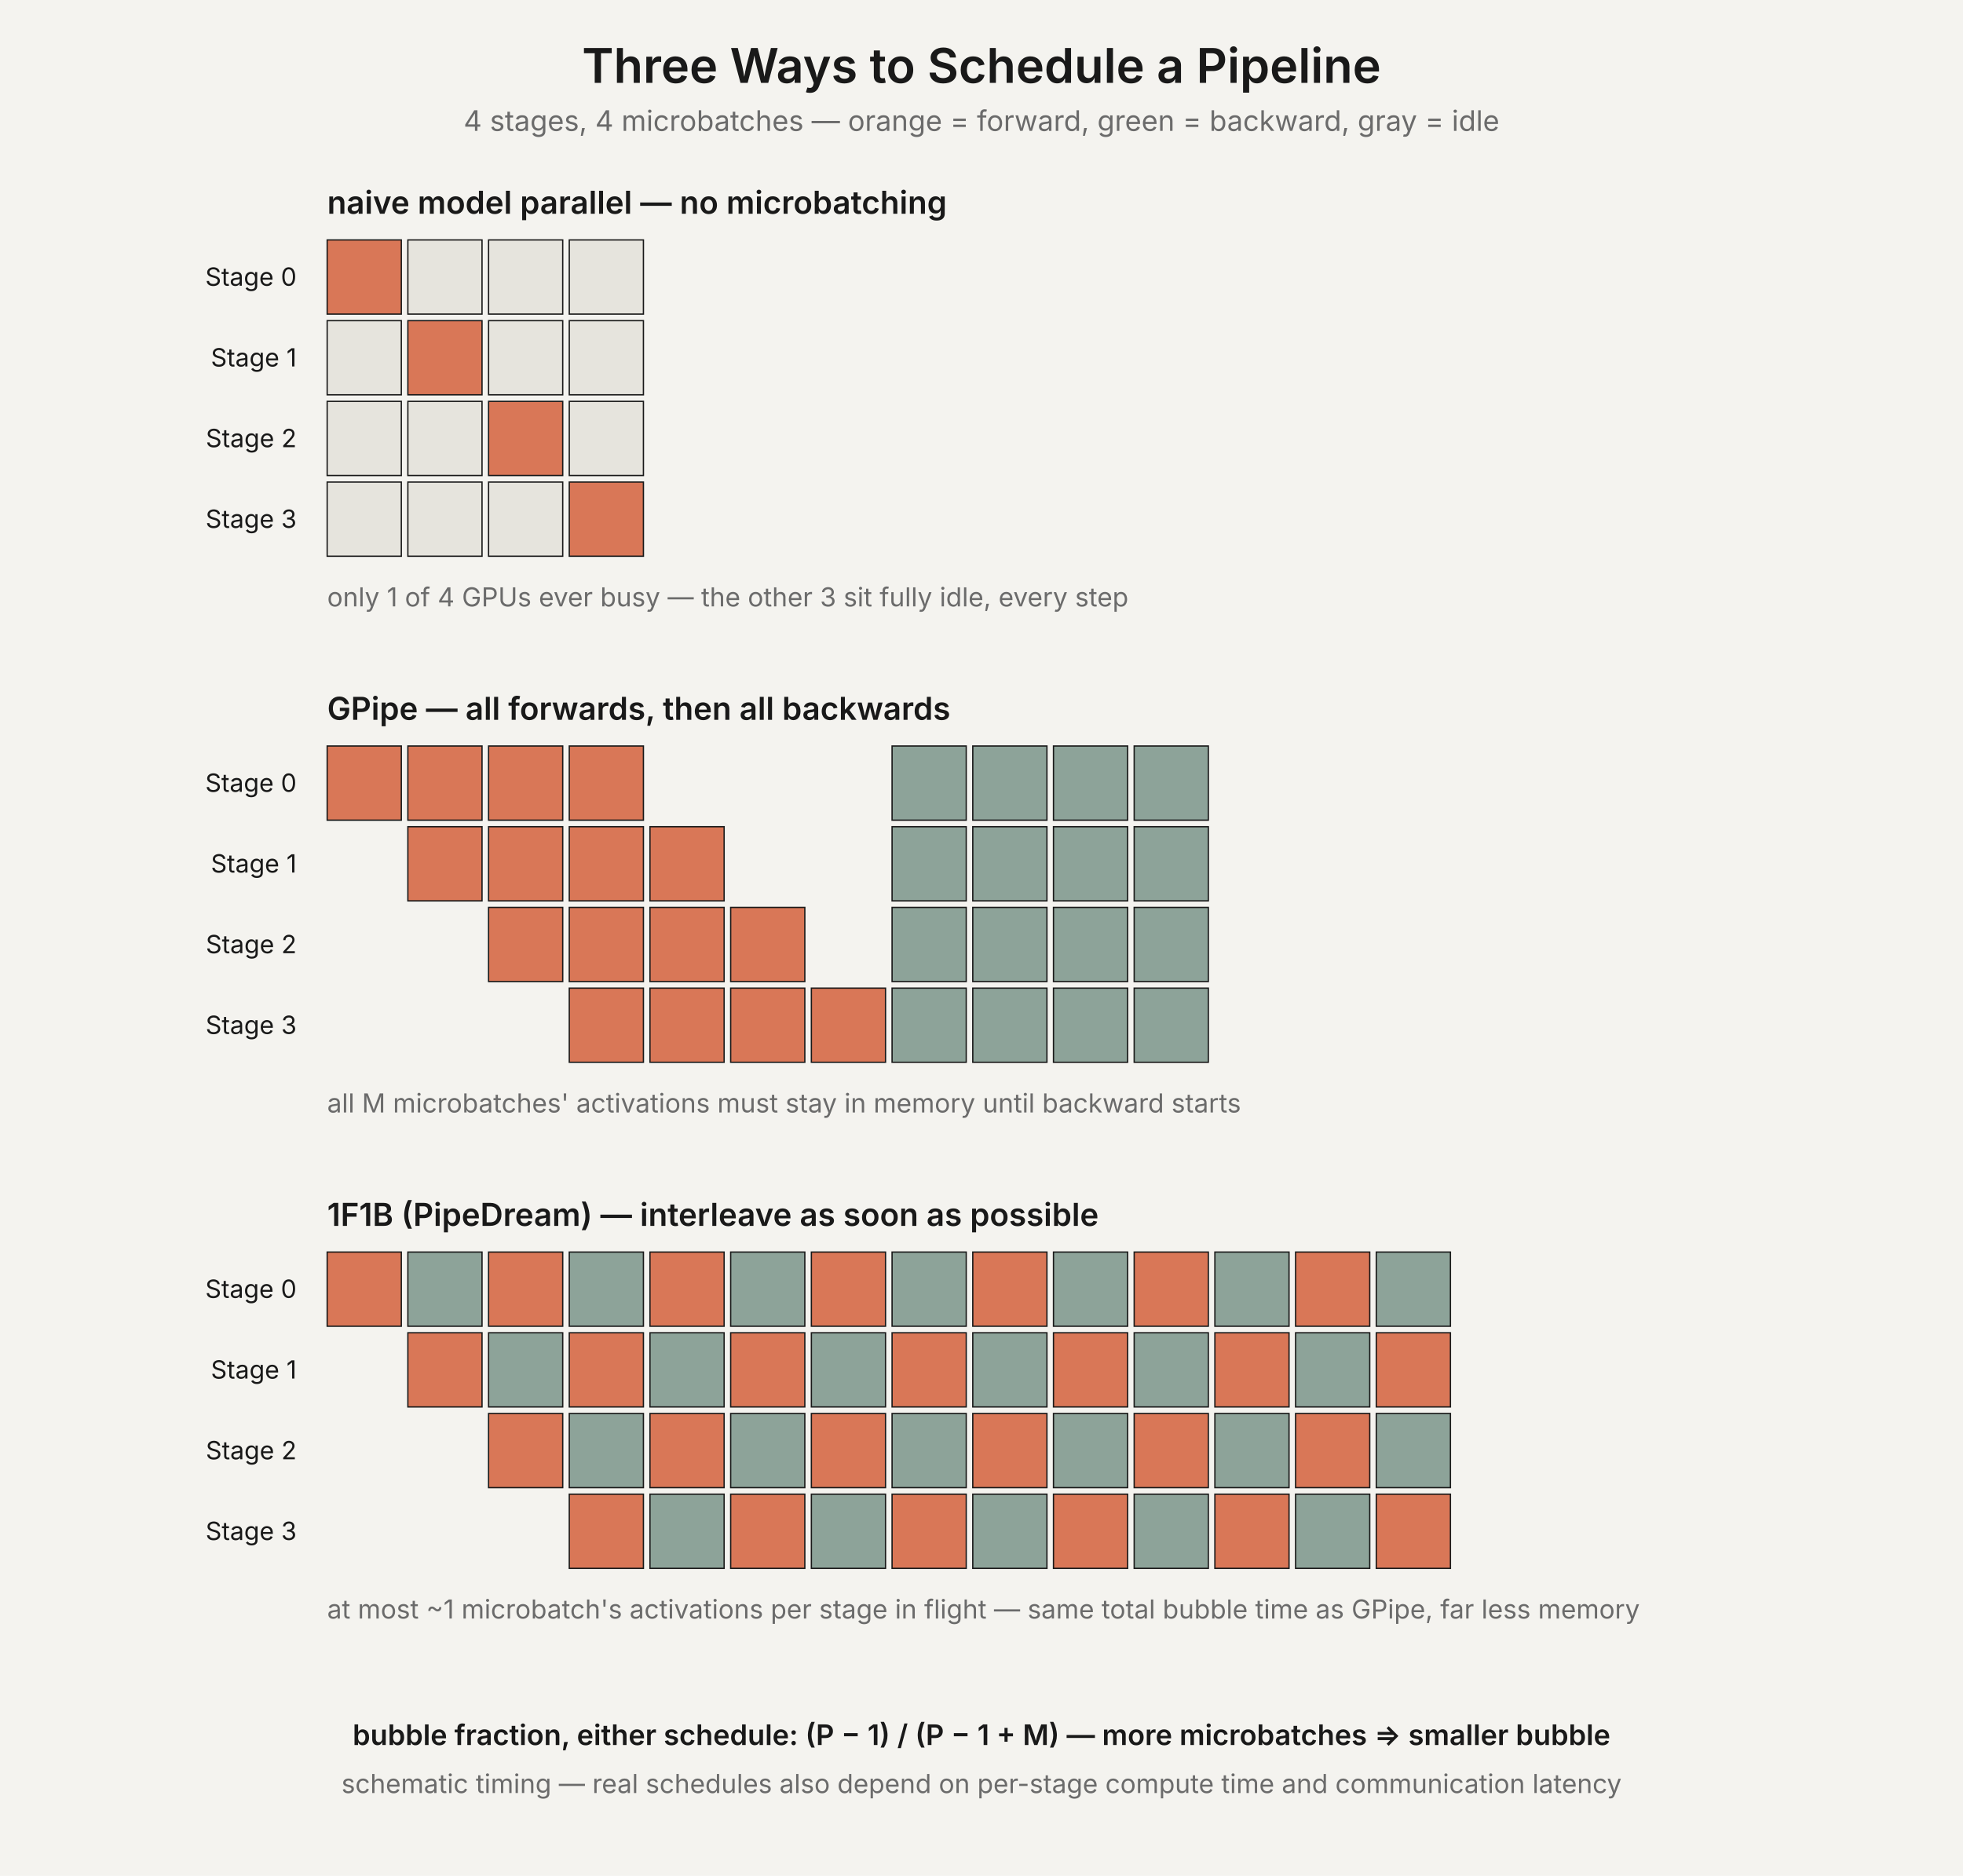
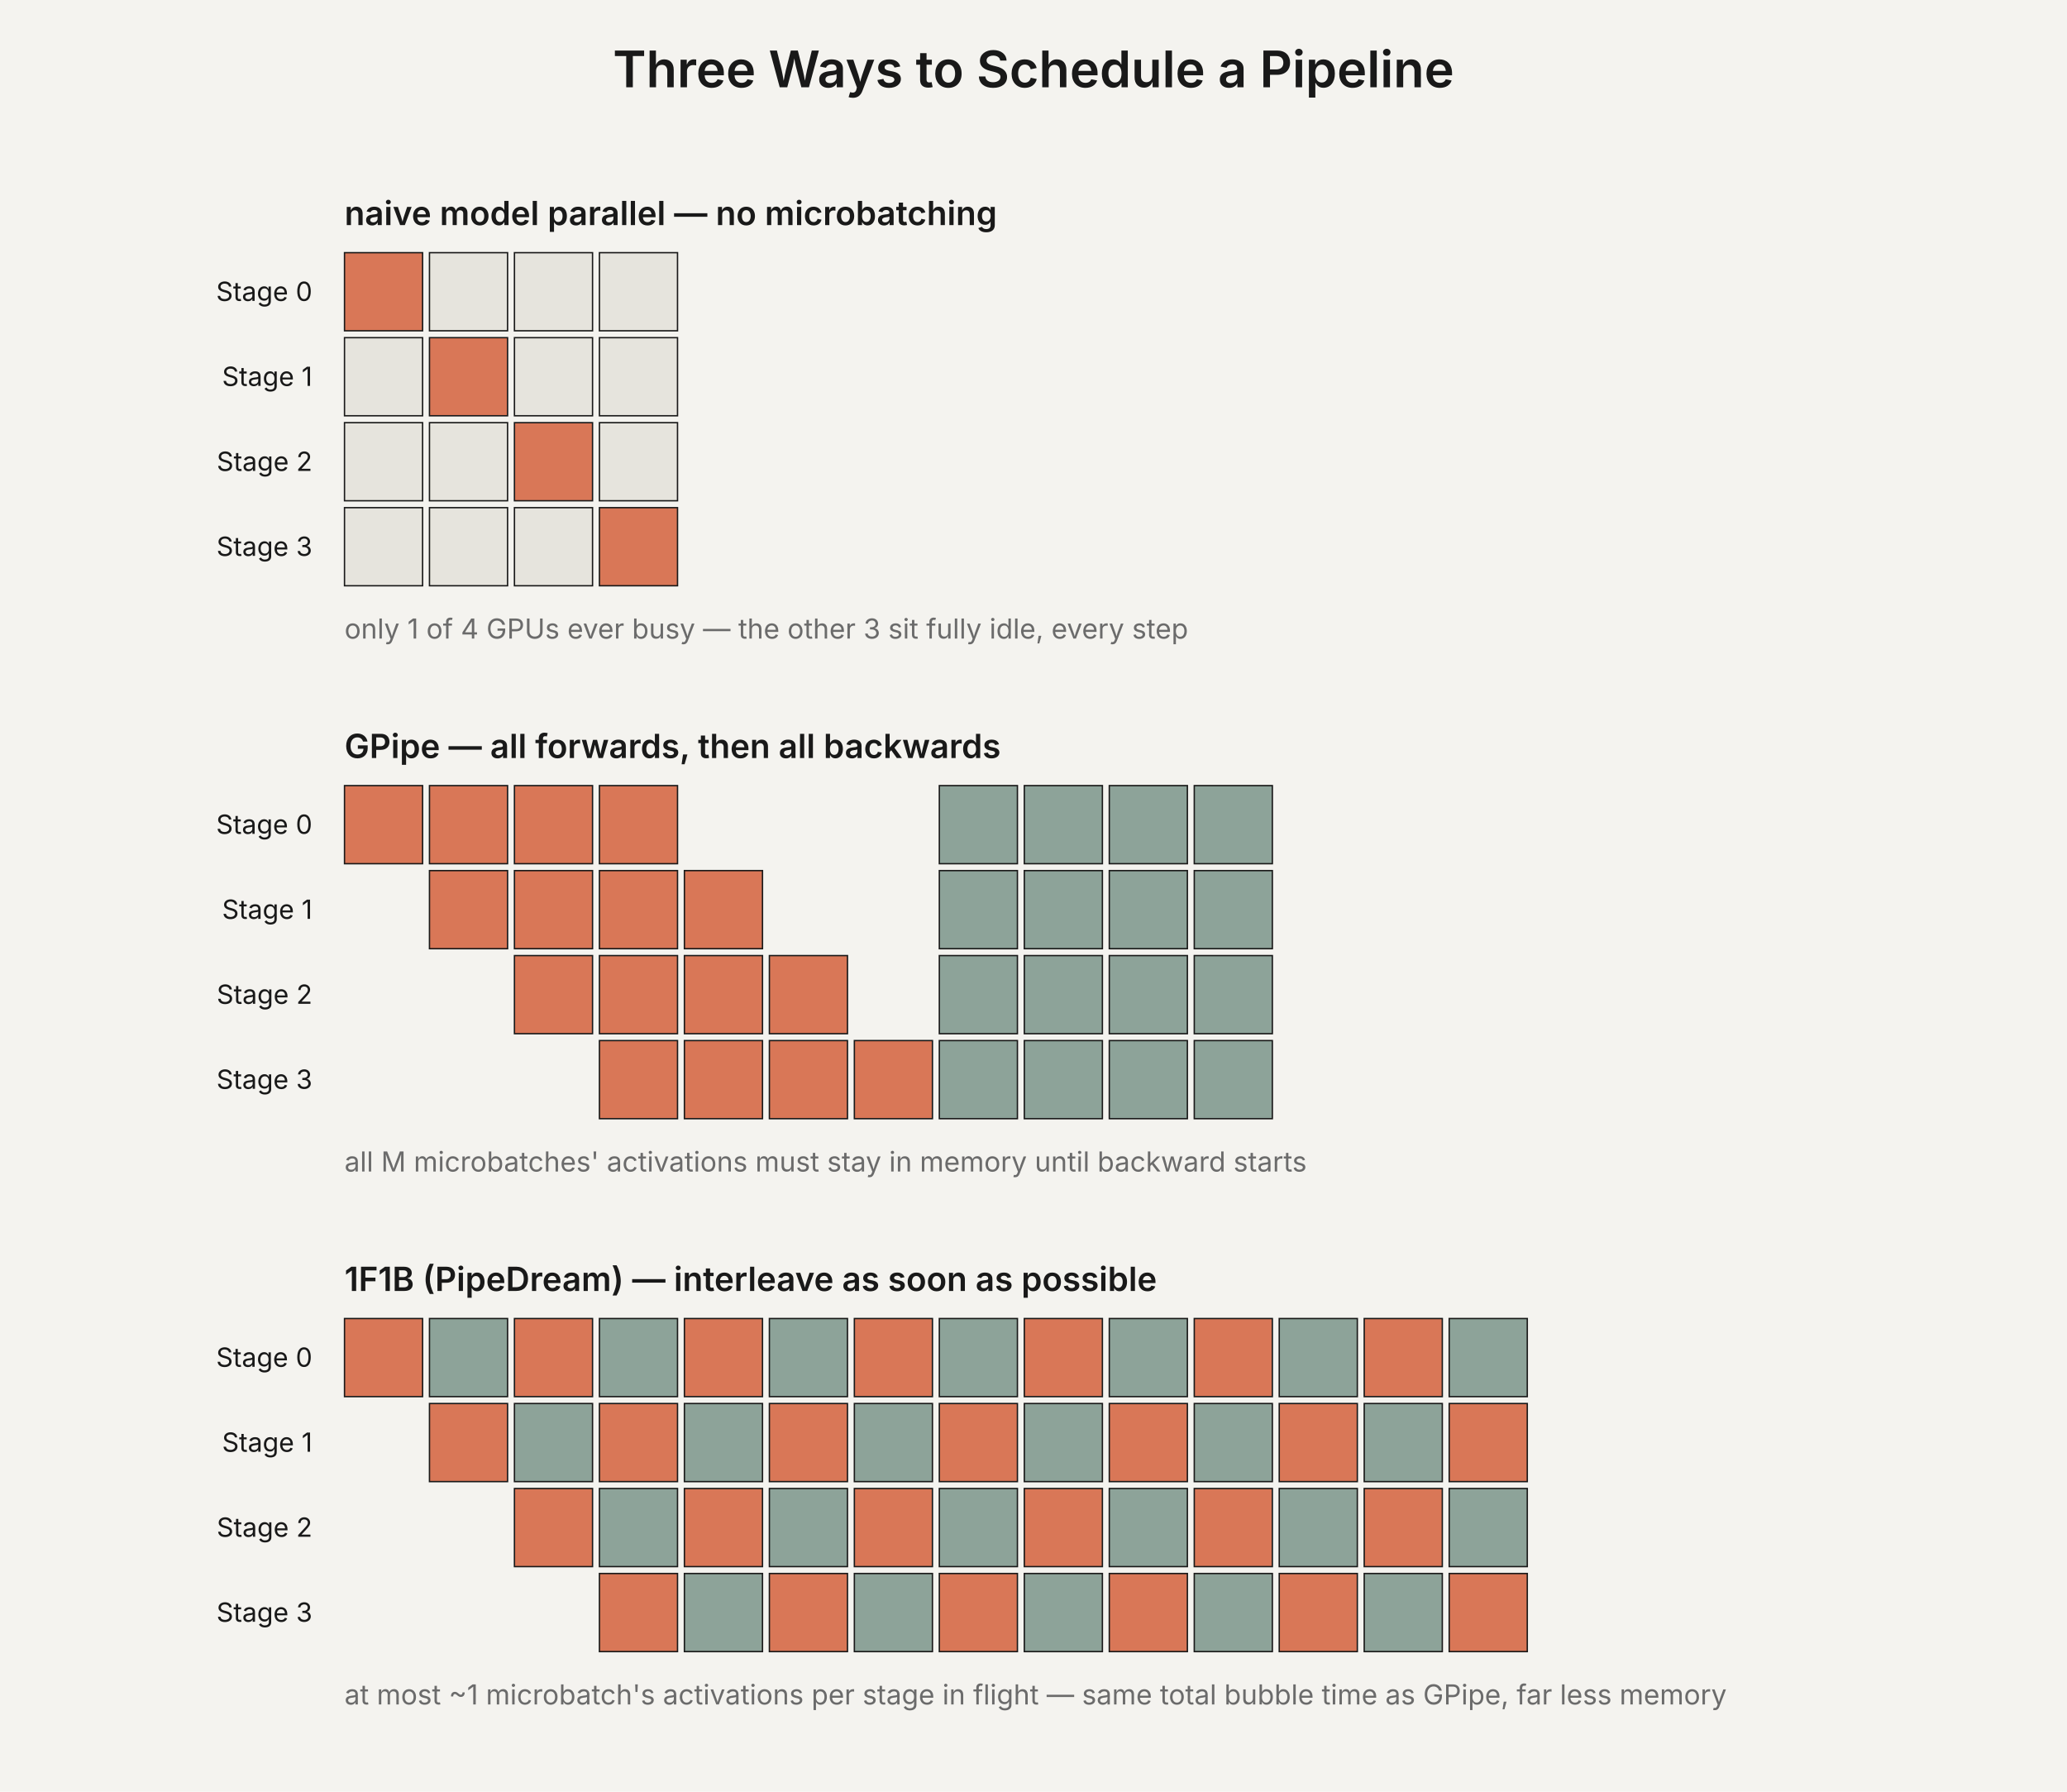
- <svg xmlns="http://www.w3.org/2000/svg" viewBox="0 0 900 860" font-family="Inter, -apple-system, sans-serif">
-   <rect x="0" y="0" width="900" height="860" fill="#F4F3EF" />
+ <svg xmlns="http://www.w3.org/2000/svg" viewBox="0 0 900 780" font-family="Inter, -apple-system, sans-serif">
+   <rect x="0" y="0" width="900" height="780" fill="#F4F3EF" />
  <text x="450" y="38" text-anchor="middle" font-size="22" font-weight="600" fill="#191919">Three Ways to Schedule a Pipeline</text>
-   <text x="450" y="60" text-anchor="middle" font-size="13" fill="#6B6B6B">4 stages, 4 microbatches — orange = forward, green = backward, gray = idle</text>
  <text x="150" y="98" font-size="14.5" font-weight="600" fill="#191919">naive model parallel — no microbatching</text>
  <g transform="translate(150,110)">
    <text x="-14" y="21" text-anchor="end" font-size="11.5" fill="#191919">Stage 0</text>
    <text x="-14" y="58" text-anchor="end" font-size="11.5" fill="#191919">Stage 1</text>
    <text x="-14" y="95" text-anchor="end" font-size="11.5" fill="#191919">Stage 2</text>
    <text x="-14" y="132" text-anchor="end" font-size="11.5" fill="#191919">Stage 3</text>
    <rect x="0" y="0" width="34" height="34" fill="#D97757" stroke="#191919" stroke-width="0.6" />
    <rect x="37" y="0" width="34" height="34" fill="#E6E4DD" stroke="#191919" stroke-width="0.6" />
    <rect x="74" y="0" width="34" height="34" fill="#E6E4DD" stroke="#191919" stroke-width="0.6" />
    <rect x="111" y="0" width="34" height="34" fill="#E6E4DD" stroke="#191919" stroke-width="0.6" />
    <rect x="0" y="37" width="34" height="34" fill="#E6E4DD" stroke="#191919" stroke-width="0.6" />
    <rect x="37" y="37" width="34" height="34" fill="#D97757" stroke="#191919" stroke-width="0.6" />
    <rect x="74" y="37" width="34" height="34" fill="#E6E4DD" stroke="#191919" stroke-width="0.6" />
    <rect x="111" y="37" width="34" height="34" fill="#E6E4DD" stroke="#191919" stroke-width="0.6" />
    <rect x="0" y="74" width="34" height="34" fill="#E6E4DD" stroke="#191919" stroke-width="0.6" />
    <rect x="37" y="74" width="34" height="34" fill="#E6E4DD" stroke="#191919" stroke-width="0.6" />
    <rect x="74" y="74" width="34" height="34" fill="#D97757" stroke="#191919" stroke-width="0.6" />
    <rect x="111" y="74" width="34" height="34" fill="#E6E4DD" stroke="#191919" stroke-width="0.6" />
    <rect x="0" y="111" width="34" height="34" fill="#E6E4DD" stroke="#191919" stroke-width="0.6" />
    <rect x="37" y="111" width="34" height="34" fill="#E6E4DD" stroke="#191919" stroke-width="0.6" />
    <rect x="74" y="111" width="34" height="34" fill="#E6E4DD" stroke="#191919" stroke-width="0.6" />
    <rect x="111" y="111" width="34" height="34" fill="#D97757" stroke="#191919" stroke-width="0.6" />
  </g>
  <text x="150" y="278" font-size="12" fill="#6B6B6B">only 1 of 4 GPUs ever busy — the other 3 sit fully idle, every step</text>
  <text x="150" y="330" font-size="14.5" font-weight="600" fill="#191919">GPipe — all forwards, then all backwards</text>
  <g transform="translate(150,342)">
    <text x="-14" y="21" text-anchor="end" font-size="11.5" fill="#191919">Stage 0</text>
    <text x="-14" y="58" text-anchor="end" font-size="11.5" fill="#191919">Stage 1</text>
    <text x="-14" y="95" text-anchor="end" font-size="11.5" fill="#191919">Stage 2</text>
    <text x="-14" y="132" text-anchor="end" font-size="11.5" fill="#191919">Stage 3</text>
    <rect x="0" y="0" width="34" height="34" fill="#D97757" stroke="#191919" stroke-width="0.6" />
    <rect x="37" y="0" width="34" height="34" fill="#D97757" stroke="#191919" stroke-width="0.6" />
    <rect x="74" y="0" width="34" height="34" fill="#D97757" stroke="#191919" stroke-width="0.6" />
    <rect x="111" y="0" width="34" height="34" fill="#D97757" stroke="#191919" stroke-width="0.6" />
    <rect x="259" y="0" width="34" height="34" fill="#8DA399" stroke="#191919" stroke-width="0.6" />
    <rect x="296" y="0" width="34" height="34" fill="#8DA399" stroke="#191919" stroke-width="0.6" />
    <rect x="333" y="0" width="34" height="34" fill="#8DA399" stroke="#191919" stroke-width="0.6" />
    <rect x="370" y="0" width="34" height="34" fill="#8DA399" stroke="#191919" stroke-width="0.6" />
    <rect x="37" y="37" width="34" height="34" fill="#D97757" stroke="#191919" stroke-width="0.6" />
    <rect x="74" y="37" width="34" height="34" fill="#D97757" stroke="#191919" stroke-width="0.6" />
    <rect x="111" y="37" width="34" height="34" fill="#D97757" stroke="#191919" stroke-width="0.6" />
    <rect x="148" y="37" width="34" height="34" fill="#D97757" stroke="#191919" stroke-width="0.6" />
    <rect x="259" y="37" width="34" height="34" fill="#8DA399" stroke="#191919" stroke-width="0.6" />
    <rect x="296" y="37" width="34" height="34" fill="#8DA399" stroke="#191919" stroke-width="0.6" />
    <rect x="333" y="37" width="34" height="34" fill="#8DA399" stroke="#191919" stroke-width="0.6" />
    <rect x="370" y="37" width="34" height="34" fill="#8DA399" stroke="#191919" stroke-width="0.6" />
    <rect x="74" y="74" width="34" height="34" fill="#D97757" stroke="#191919" stroke-width="0.6" />
    <rect x="111" y="74" width="34" height="34" fill="#D97757" stroke="#191919" stroke-width="0.6" />
    <rect x="148" y="74" width="34" height="34" fill="#D97757" stroke="#191919" stroke-width="0.6" />
    <rect x="185" y="74" width="34" height="34" fill="#D97757" stroke="#191919" stroke-width="0.6" />
    <rect x="259" y="74" width="34" height="34" fill="#8DA399" stroke="#191919" stroke-width="0.6" />
    <rect x="296" y="74" width="34" height="34" fill="#8DA399" stroke="#191919" stroke-width="0.6" />
    <rect x="333" y="74" width="34" height="34" fill="#8DA399" stroke="#191919" stroke-width="0.6" />
    <rect x="370" y="74" width="34" height="34" fill="#8DA399" stroke="#191919" stroke-width="0.6" />
    <rect x="111" y="111" width="34" height="34" fill="#D97757" stroke="#191919" stroke-width="0.6" />
    <rect x="148" y="111" width="34" height="34" fill="#D97757" stroke="#191919" stroke-width="0.6" />
    <rect x="185" y="111" width="34" height="34" fill="#D97757" stroke="#191919" stroke-width="0.6" />
    <rect x="222" y="111" width="34" height="34" fill="#D97757" stroke="#191919" stroke-width="0.6" />
    <rect x="259" y="111" width="34" height="34" fill="#8DA399" stroke="#191919" stroke-width="0.6" />
    <rect x="296" y="111" width="34" height="34" fill="#8DA399" stroke="#191919" stroke-width="0.6" />
    <rect x="333" y="111" width="34" height="34" fill="#8DA399" stroke="#191919" stroke-width="0.6" />
    <rect x="370" y="111" width="34" height="34" fill="#8DA399" stroke="#191919" stroke-width="0.6" />
  </g>
  <text x="150" y="510" font-size="12" fill="#6B6B6B">all M microbatches' activations must stay in memory until backward starts</text>
  <text x="150" y="562" font-size="14.5" font-weight="600" fill="#191919">1F1B (PipeDream) — interleave as soon as possible</text>
  <g transform="translate(150,574)">
    <text x="-14" y="21" text-anchor="end" font-size="11.5" fill="#191919">Stage 0</text>
    <text x="-14" y="58" text-anchor="end" font-size="11.5" fill="#191919">Stage 1</text>
    <text x="-14" y="95" text-anchor="end" font-size="11.5" fill="#191919">Stage 2</text>
    <text x="-14" y="132" text-anchor="end" font-size="11.5" fill="#191919">Stage 3</text>
    <rect x="0" y="0" width="34" height="34" fill="#D97757" stroke="#191919" stroke-width="0.6" />
    <rect x="37" y="0" width="34" height="34" fill="#8DA399" stroke="#191919" stroke-width="0.6" />
    <rect x="74" y="0" width="34" height="34" fill="#D97757" stroke="#191919" stroke-width="0.6" />
    <rect x="111" y="0" width="34" height="34" fill="#8DA399" stroke="#191919" stroke-width="0.6" />
    <rect x="148" y="0" width="34" height="34" fill="#D97757" stroke="#191919" stroke-width="0.6" />
    <rect x="185" y="0" width="34" height="34" fill="#8DA399" stroke="#191919" stroke-width="0.6" />
    <rect x="222" y="0" width="34" height="34" fill="#D97757" stroke="#191919" stroke-width="0.6" />
    <rect x="259" y="0" width="34" height="34" fill="#8DA399" stroke="#191919" stroke-width="0.6" />
    <rect x="296" y="0" width="34" height="34" fill="#D97757" stroke="#191919" stroke-width="0.6" />
    <rect x="333" y="0" width="34" height="34" fill="#8DA399" stroke="#191919" stroke-width="0.6" />
    <rect x="370" y="0" width="34" height="34" fill="#D97757" stroke="#191919" stroke-width="0.6" />
    <rect x="407" y="0" width="34" height="34" fill="#8DA399" stroke="#191919" stroke-width="0.6" />
    <rect x="444" y="0" width="34" height="34" fill="#D97757" stroke="#191919" stroke-width="0.6" />
    <rect x="481" y="0" width="34" height="34" fill="#8DA399" stroke="#191919" stroke-width="0.6" />
    <rect x="37" y="37" width="34" height="34" fill="#D97757" stroke="#191919" stroke-width="0.6" />
    <rect x="74" y="37" width="34" height="34" fill="#8DA399" stroke="#191919" stroke-width="0.6" />
    <rect x="111" y="37" width="34" height="34" fill="#D97757" stroke="#191919" stroke-width="0.6" />
    <rect x="148" y="37" width="34" height="34" fill="#8DA399" stroke="#191919" stroke-width="0.6" />
    <rect x="185" y="37" width="34" height="34" fill="#D97757" stroke="#191919" stroke-width="0.6" />
    <rect x="222" y="37" width="34" height="34" fill="#8DA399" stroke="#191919" stroke-width="0.6" />
    <rect x="259" y="37" width="34" height="34" fill="#D97757" stroke="#191919" stroke-width="0.6" />
    <rect x="296" y="37" width="34" height="34" fill="#8DA399" stroke="#191919" stroke-width="0.6" />
    <rect x="333" y="37" width="34" height="34" fill="#D97757" stroke="#191919" stroke-width="0.6" />
    <rect x="370" y="37" width="34" height="34" fill="#8DA399" stroke="#191919" stroke-width="0.6" />
    <rect x="407" y="37" width="34" height="34" fill="#D97757" stroke="#191919" stroke-width="0.6" />
    <rect x="444" y="37" width="34" height="34" fill="#8DA399" stroke="#191919" stroke-width="0.6" />
    <rect x="481" y="37" width="34" height="34" fill="#D97757" stroke="#191919" stroke-width="0.6" />
    <rect x="74" y="74" width="34" height="34" fill="#D97757" stroke="#191919" stroke-width="0.6" />
    <rect x="111" y="74" width="34" height="34" fill="#8DA399" stroke="#191919" stroke-width="0.6" />
    <rect x="148" y="74" width="34" height="34" fill="#D97757" stroke="#191919" stroke-width="0.6" />
    <rect x="185" y="74" width="34" height="34" fill="#8DA399" stroke="#191919" stroke-width="0.6" />
    <rect x="222" y="74" width="34" height="34" fill="#D97757" stroke="#191919" stroke-width="0.6" />
    <rect x="259" y="74" width="34" height="34" fill="#8DA399" stroke="#191919" stroke-width="0.6" />
    <rect x="296" y="74" width="34" height="34" fill="#D97757" stroke="#191919" stroke-width="0.6" />
    <rect x="333" y="74" width="34" height="34" fill="#8DA399" stroke="#191919" stroke-width="0.6" />
    <rect x="370" y="74" width="34" height="34" fill="#D97757" stroke="#191919" stroke-width="0.6" />
    <rect x="407" y="74" width="34" height="34" fill="#8DA399" stroke="#191919" stroke-width="0.6" />
    <rect x="444" y="74" width="34" height="34" fill="#D97757" stroke="#191919" stroke-width="0.6" />
    <rect x="481" y="74" width="34" height="34" fill="#8DA399" stroke="#191919" stroke-width="0.6" />
    <rect x="111" y="111" width="34" height="34" fill="#D97757" stroke="#191919" stroke-width="0.6" />
    <rect x="148" y="111" width="34" height="34" fill="#8DA399" stroke="#191919" stroke-width="0.6" />
    <rect x="185" y="111" width="34" height="34" fill="#D97757" stroke="#191919" stroke-width="0.6" />
    <rect x="222" y="111" width="34" height="34" fill="#8DA399" stroke="#191919" stroke-width="0.6" />
    <rect x="259" y="111" width="34" height="34" fill="#D97757" stroke="#191919" stroke-width="0.6" />
    <rect x="296" y="111" width="34" height="34" fill="#8DA399" stroke="#191919" stroke-width="0.6" />
    <rect x="333" y="111" width="34" height="34" fill="#D97757" stroke="#191919" stroke-width="0.6" />
    <rect x="370" y="111" width="34" height="34" fill="#8DA399" stroke="#191919" stroke-width="0.6" />
    <rect x="407" y="111" width="34" height="34" fill="#D97757" stroke="#191919" stroke-width="0.6" />
    <rect x="444" y="111" width="34" height="34" fill="#8DA399" stroke="#191919" stroke-width="0.6" />
    <rect x="481" y="111" width="34" height="34" fill="#D97757" stroke="#191919" stroke-width="0.6" />
  </g>
  <text x="150" y="742" font-size="12" fill="#6B6B6B">at most ~1 microbatch's activations per stage in flight — same total bubble time as GPipe, far less memory</text>
-   <text x="450" y="800" text-anchor="middle" font-size="13" font-weight="600" fill="#191919">bubble fraction, either schedule: (P − 1) / (P − 1 + M) — more microbatches ⇒ smaller bubble</text>
-   <text x="450" y="822" text-anchor="middle" font-size="12" fill="#6B6B6B">schematic timing — real schedules also depend on per-stage compute time and communication latency</text>
</svg>
